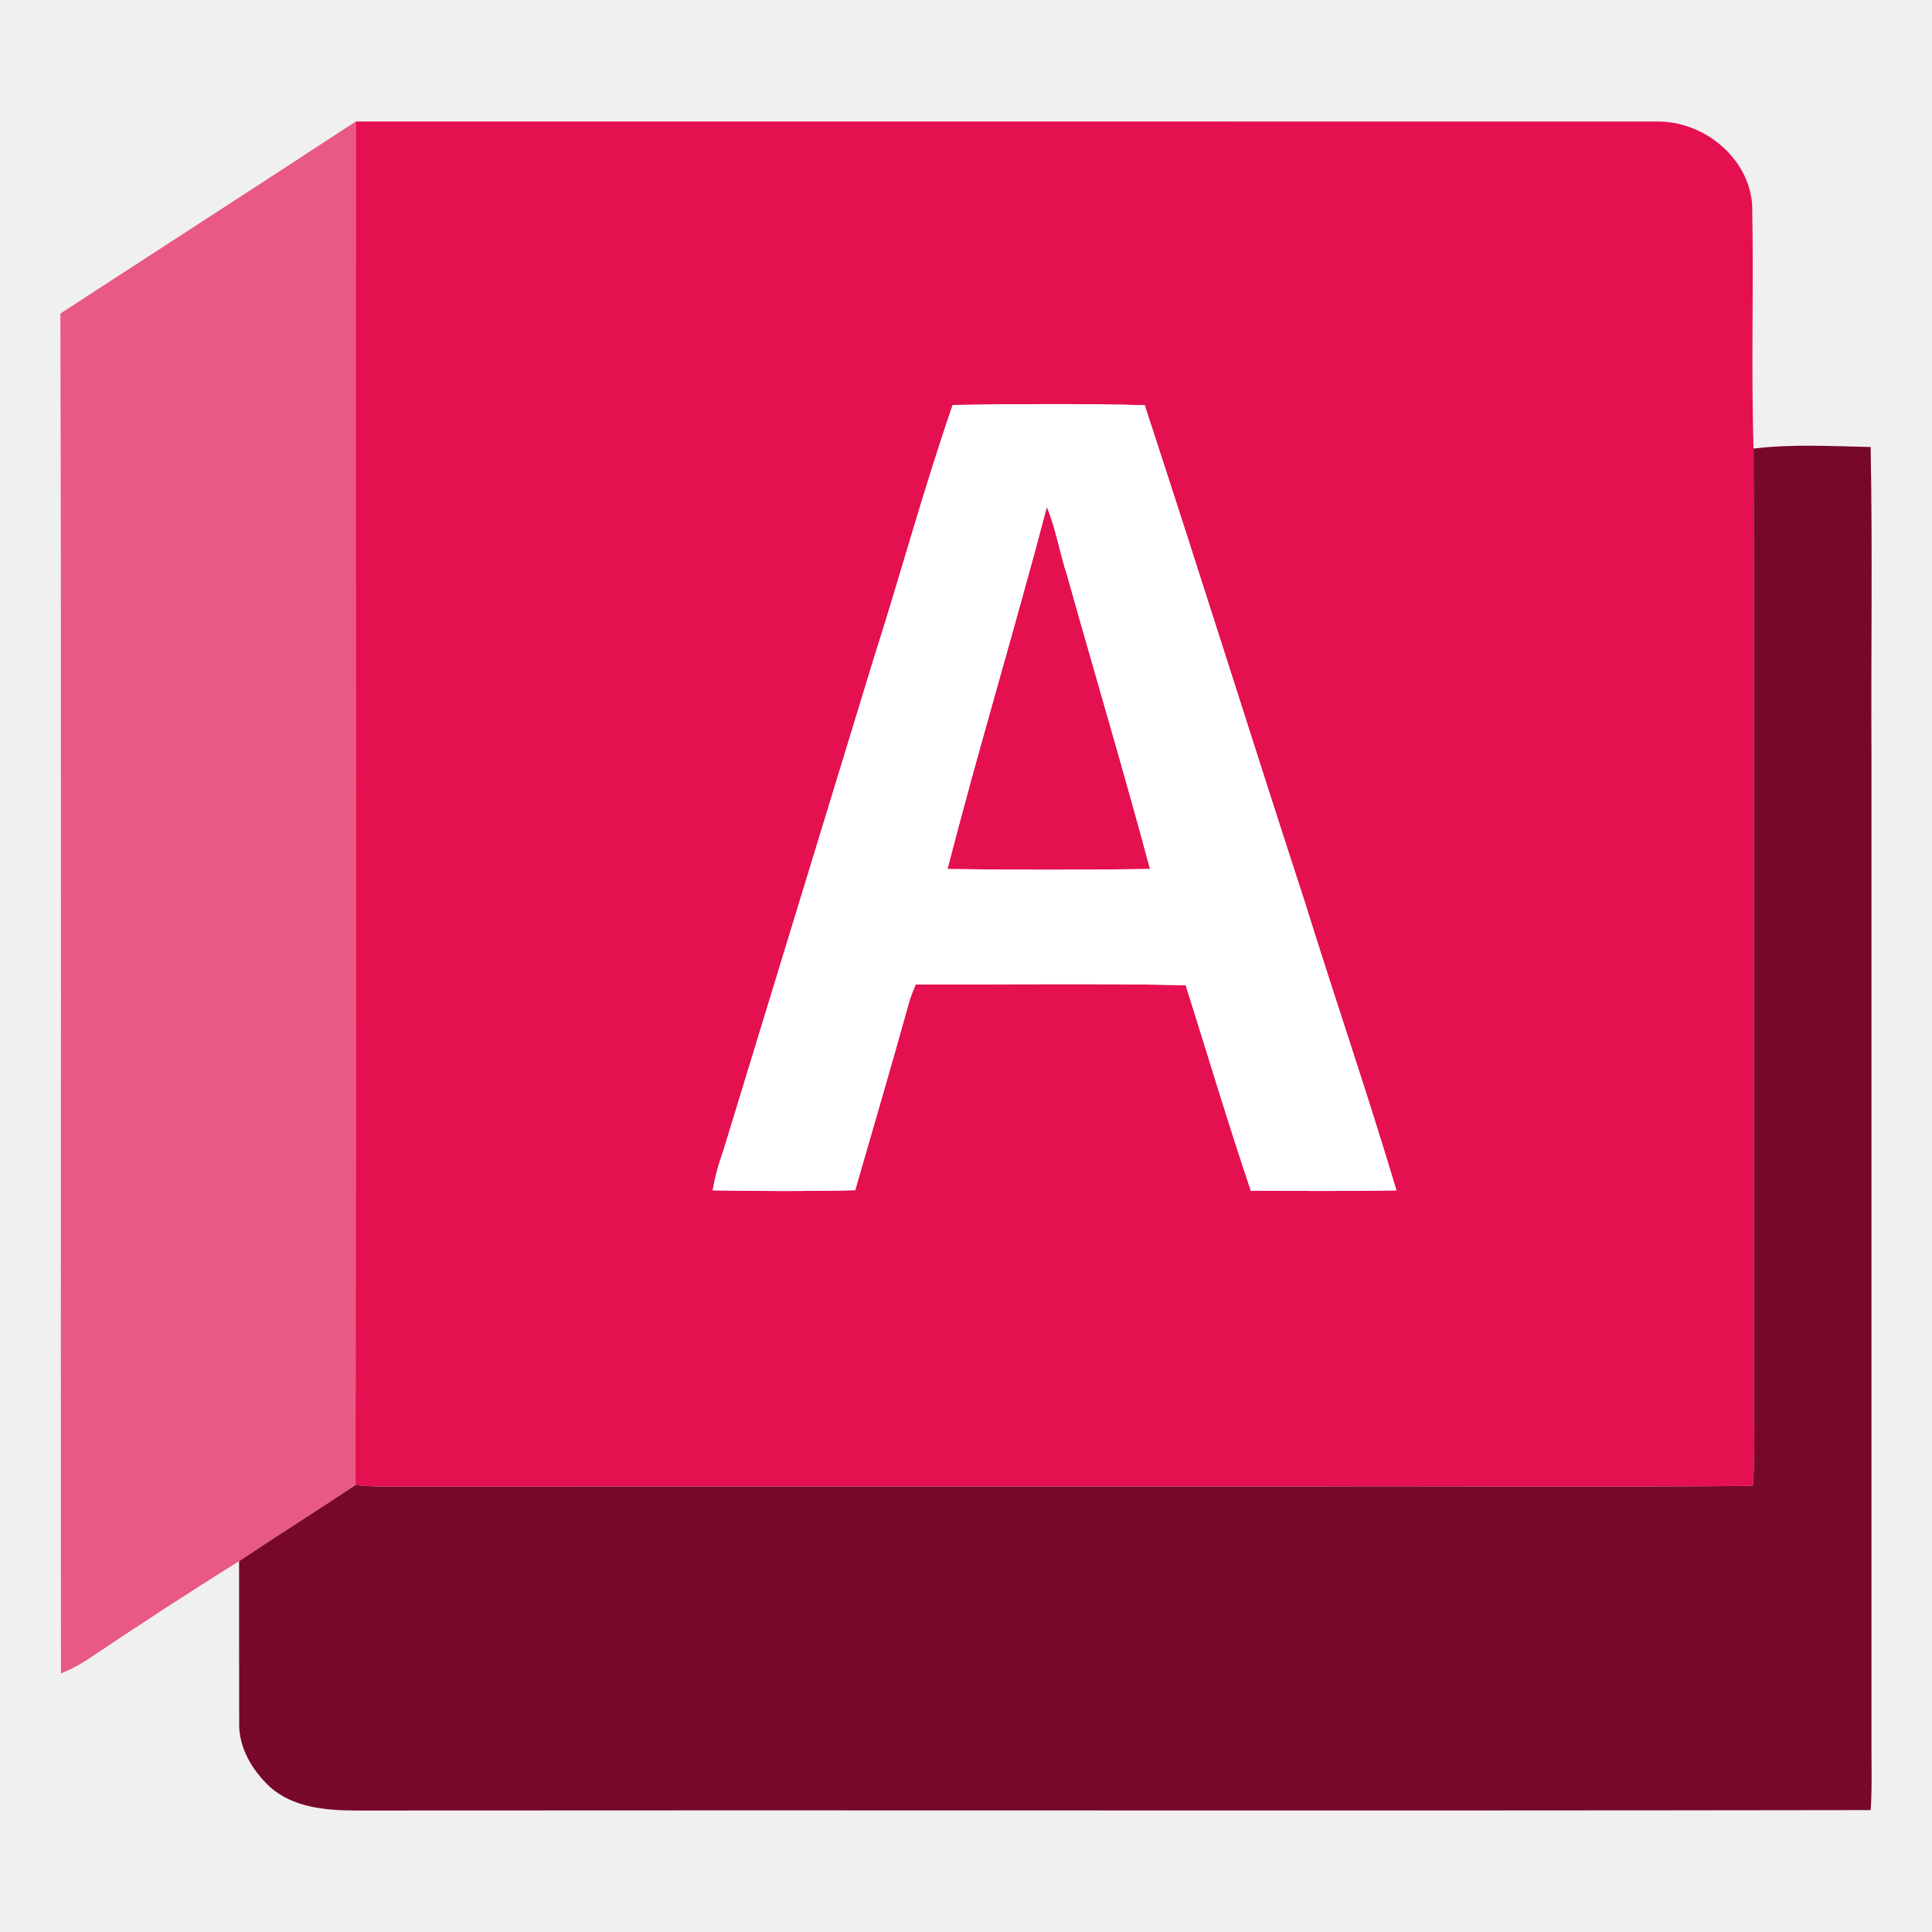
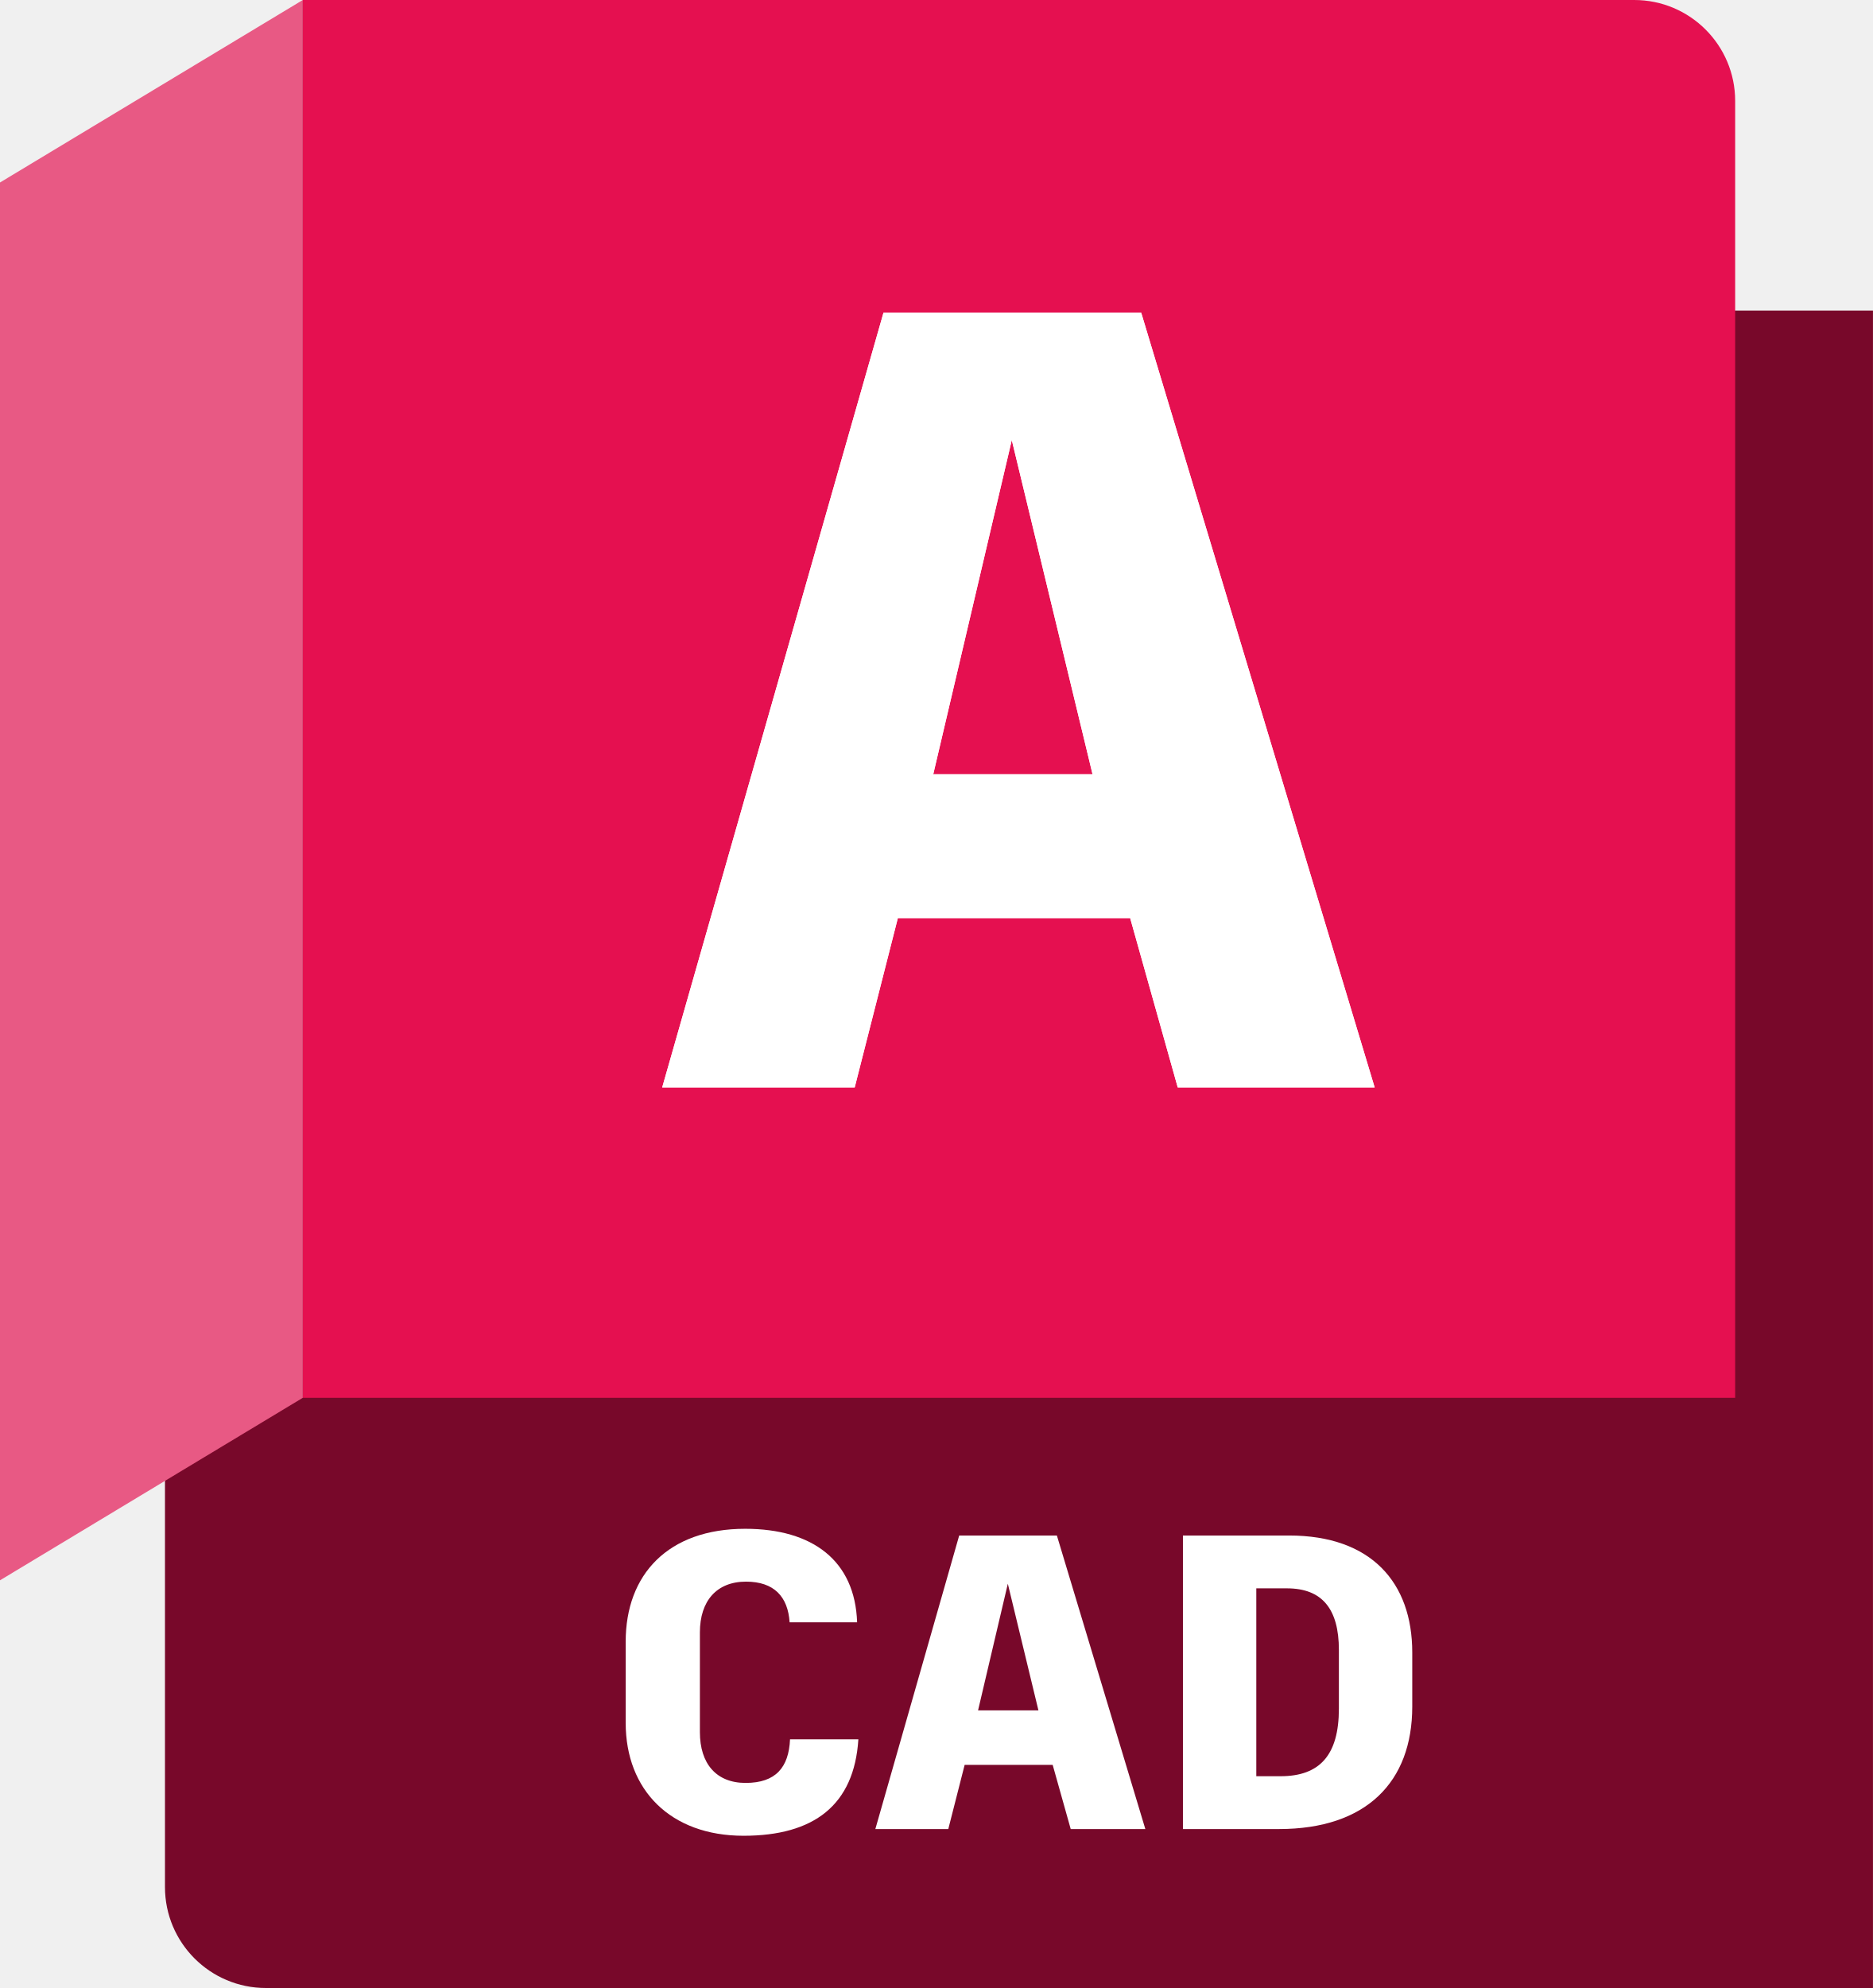
- <svg xmlns="http://www.w3.org/2000/svg" viewBox="0 0 512 512" fill-rule="evenodd" clip-rule="evenodd" stroke-linejoin="round" stroke-miterlimit="2">
-   <g fill-rule="nonzero">
-     <path d="M16 83.087C42.1 66.121 68.238 49.24 94.278 32.2c-.049 120.446.085 240.903-.061 361.348-10.229 6.811-20.64 13.343-30.856 20.178-13.172 8.197-26.174 16.687-39.066 25.334-2.542 1.776-5.279 3.236-8.137 4.428-.122-120.13.17-240.27-.158-360.4z" fill="#e85984" />
-     <path d="M94.278 32.2c115.154.012 230.321-.025 345.476.012 12.016.158 23.595 9.62 24.58 21.892.462 21.576-.304 43.19.377 64.778.256 82.595.037 165.19.11 247.786-.17 9.037.425 18.086-.304 27.11-38.568.39-77.16.05-115.739.159-80.272 0-160.545 0-240.817.012-4.586.073-9.183.097-13.744-.402.146-120.445.012-240.902.06-361.347m158.198 75.127c-7.65 22.112-13.755 44.746-20.87 67.028a533180.92 533180.92 0 01-39.869 130.443c-1.228 3.466-2.262 7.017-2.858 10.654 12.576.195 25.176.292 37.752-.037 4.829-16.723 9.73-33.422 14.388-50.194.463-1.484 1.059-2.907 1.642-4.33 23.851.06 47.714-.316 71.565.195 5.728 18.158 11.177 36.414 17.258 54.451 12.856.073 25.724.158 38.58-.073-7.626-25.578-16.31-50.827-24.24-76.307-14.303-43.883-28.084-87.935-42.472-131.781-16.942-.414-33.933-.328-50.876-.049z" fill="#e51050" />
-     <path d="M277.42 134.365c2.458 5.874 3.43 12.223 5.413 18.255 7.273 25.894 14.972 51.691 21.941 77.682a1925.78 1925.78 0 01-53.673 0c8.246-32.109 17.891-63.865 26.32-95.937z" fill="#e51050" />
-     <path d="M252.475 107.327c16.943-.28 33.934-.365 50.876.049 14.388 43.846 28.169 87.898 42.472 131.78 7.93 25.481 16.614 50.73 24.24 76.308-12.856.231-25.724.146-38.58.073-6.081-18.037-11.53-36.293-17.258-54.451-23.851-.511-47.714-.134-71.565-.195-.583 1.423-1.18 2.846-1.642 4.33-4.658 16.772-9.56 33.471-14.388 50.194-12.576.329-25.176.232-37.752.037.596-3.637 1.63-7.188 2.858-10.654a533180.92 533180.92 0 0039.869-130.443c7.115-22.282 13.22-44.916 20.87-67.028m24.946 27.038c-8.429 32.072-18.074 63.828-26.32 95.937 17.891.256 35.794.244 53.673 0-6.969-25.991-14.668-51.788-21.94-77.682-1.983-6.032-2.956-12.381-5.413-18.255z" fill="#fff" />
-     <path d="M464.711 118.882c10.277-1.265 20.7-.62 31.027-.426.523 27.183.073 54.39.219 81.586 0 86.755.012 173.522 0 260.278-.061 6.458.23 12.916-.207 19.374-133.824.22-267.648-.012-401.472.11-7.942-.024-16.663-.754-22.83-6.337-4.62-4.342-8.209-10.326-8.063-16.845-.036-14.303-.012-28.594-.024-42.897 10.216-6.835 20.627-13.367 30.856-20.178 4.561.499 9.158.475 13.744.402 80.272-.012 160.545-.012 240.817-.012 38.58-.11 77.171.23 115.739-.159.73-9.024.133-18.073.304-27.11-.073-82.595.146-165.19-.11-247.786z" fill="#770829" />
+ <svg xmlns="http://www.w3.org/2000/svg" viewBox="0 0 965 1024" height="1024" width="965">
+   <g data-sanitized-data-name="container - RED" data-name="container - RED" id="e25372ea-27b2-45f8-b937-c38b344ca81c">
+     <path fill="#78082a" transform="translate(-29)" d="M185,.15,915,160h79v864H166a52,52,0,0,1-52-52V754.292L183.466,2.411Z" data-sanitized-data-name="back layer" data-name="back layer" id="ec81e7e6-36d2-491f-af83-4317f13d0d06" />
+     <path fill="#e51050" d="M156,0H842a52,52,0,0,1,52,52V720a0,0,0,0,1,0,0H156a0,0,0,0,1,0,0V0A0,0,0,0,1,156,0Z" data-sanitized-data-name="primary facade" data-name="primary facade" id="ef348a5d-d511-43e6-bf3d-d7f168769fee" />
+     <polygon fill="#e85984" points="0 814 156 720 156 0 0 94 0 814" data-sanitized-data-name="flap" data-name="flap" id="ecbb4b61-ca51-4d97-a26b-3e9b0a388f40" />
+   </g>
+   <g data-sanitized-data-name="product subscript template" data-name="product subscript template" id="b2e6e549-8e62-4cc1-95bd-8b2080b4f333">
+     <path fill="#fff" transform="translate(-29)" d="M351.373,887.479V845.573c0-34.56,21.816-58.104,61.562-58.104,34.776,0,56.593,16.416,57.673,48.168H435.83c-.863-13.176-7.991-20.951-22.464-20.951-15.12,0-23.761,9.936-23.761,26.136v51.409c0,16.2,8.425,26.136,23.545,26.136,15.552,0,22.248-7.992,22.896-22.464h35.208c-2.16,33.912-22.896,49.681-59.185,49.681C374.485,945.583,351.373,922.039,351.373,887.479Z" />
+     <path fill="#fff" transform="translate(-29)" d="M571.37,909.078H526.009L517.585,942.127H480l43.201-151.202H573.53L619.106,942.127H580.658Zm-23.112-93.312L532.921,880.998h31.105Z" />
+     <path fill="#fff" transform="translate(-29)" d="M756.631,851.19v27.864c0,38.881-23.761,63.073-68.689,63.073H638.477V790.925H693.126C735.462,790.925,756.631,815.117,756.631,851.19ZM718.83,849.894c0-21.169-8.641-31.753-26.784-31.753H676.277v96.77h12.528c20.088,0,30.024-10.8,30.024-34.776Z" />
+   </g>
+   <g data-sanitized-data-name="product initial template" data-name="product initial template" id="a47c2a2c-92e3-4d8a-be4d-df500041a9c8">
+     <path fill="#fff" transform="translate(-29)" d="M611.292,472.916H491.591l-22.23,87.211H370.179l114.002-399.005H616.992L737.264,560.127H635.802ZM550.301,226.673l-40.47,172.142h82.08Z" />
+     <path fill="#fff" transform="translate(-29)" d="M611.292,472.916H491.591l-22.23,87.211H370.179l114.002-399.005H616.992L737.264,560.127H635.802ZM550.301,226.673l-40.47,172.142h82.08Z" />
  </g>
</svg>
